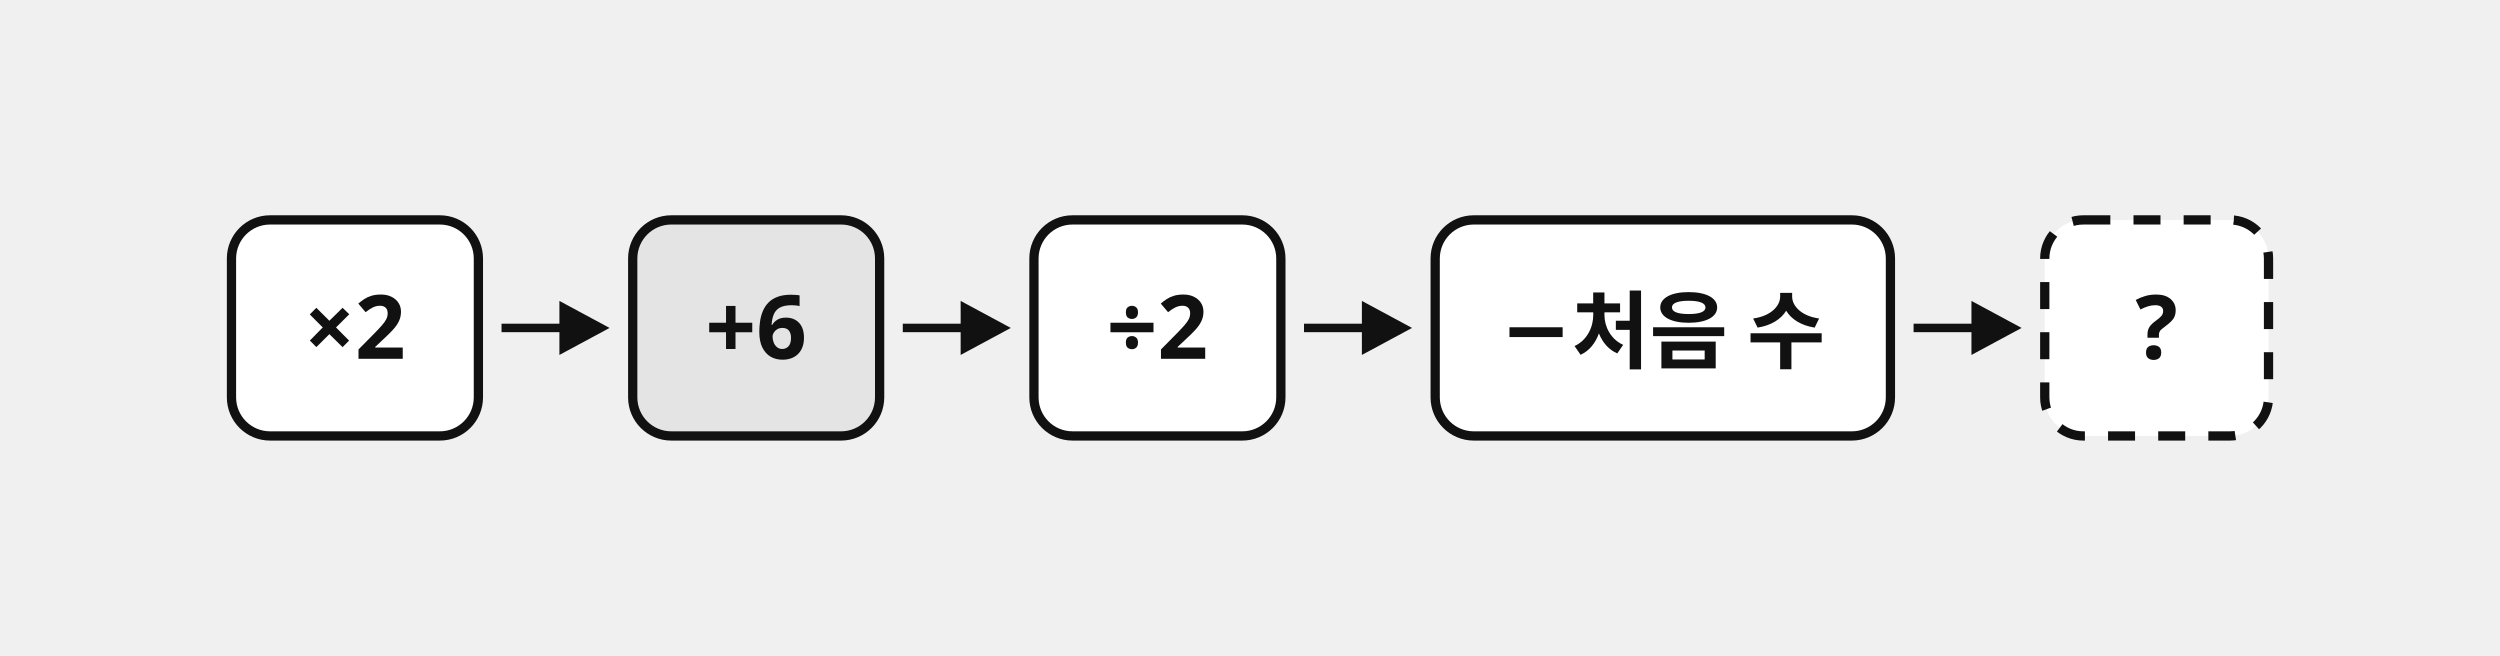
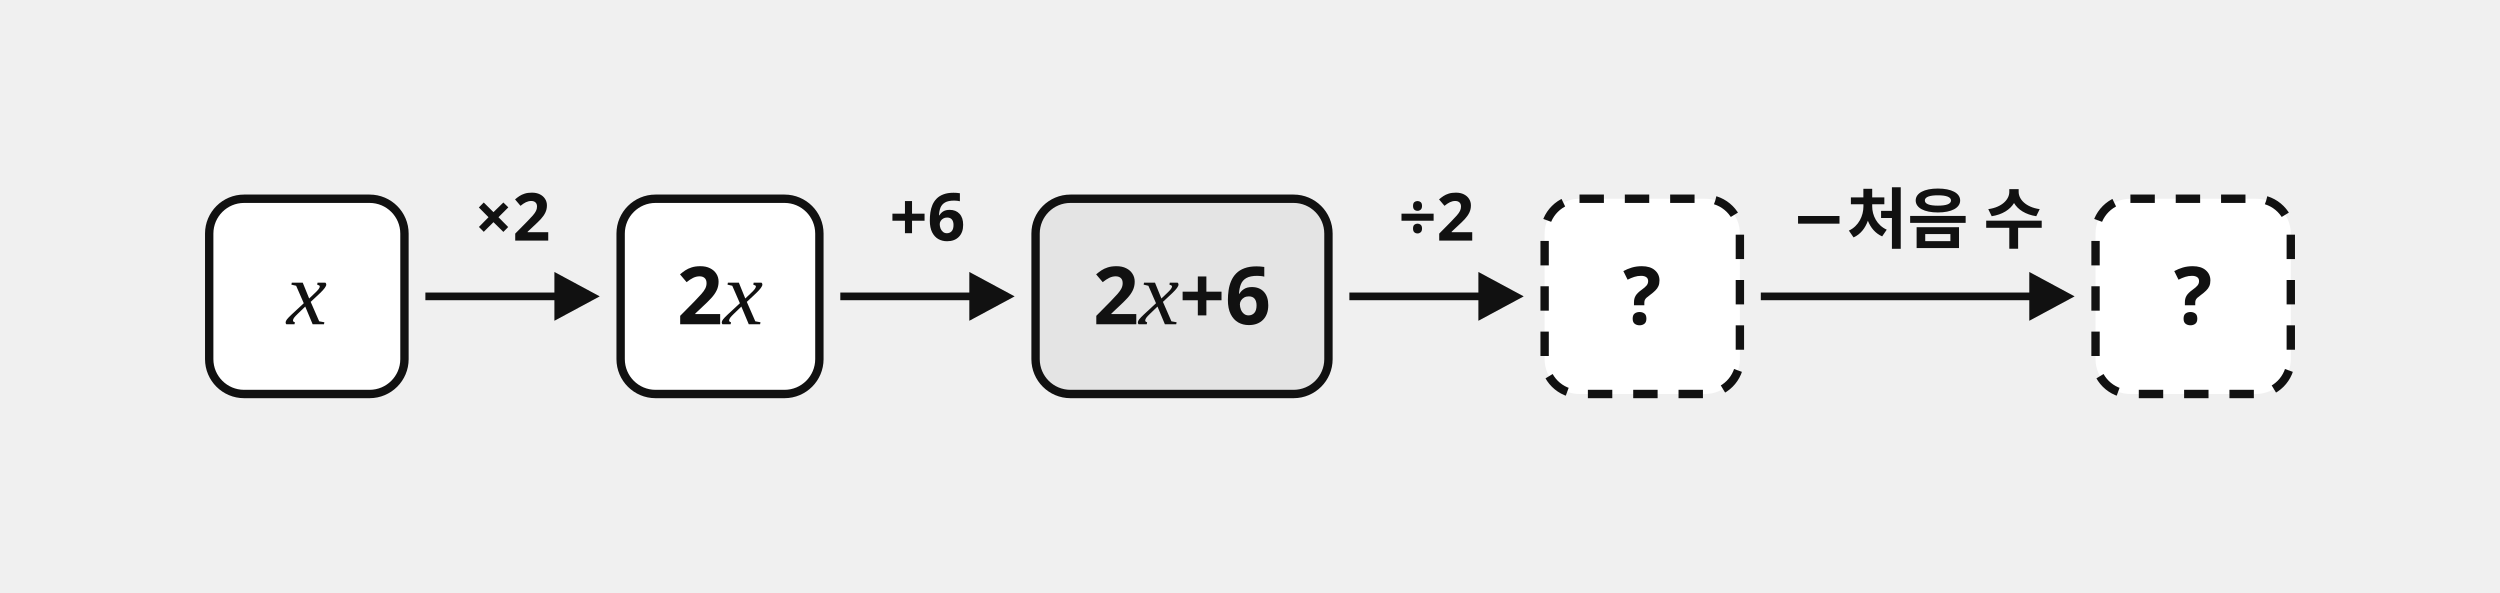
- <svg xmlns="http://www.w3.org/2000/svg" viewBox="0 0 648 170" width="648" height="170">
-   <rect x="60" y="57.0" width="64" height="56" rx="10" fill="#ffffff" stroke="#111111" stroke-width="2.4" />
-   <g transform="translate(92.0,93)">
-     <text x="0" y="0" text-anchor="middle" font-family="Pretendard, 'NanumSquareRound', sans-serif" font-size="23" font-weight="700" fill="#111111">×2</text>
+ <svg xmlns="http://www.w3.org/2000/svg" viewBox="0 0 717 170" width="717" height="170">
+   <rect x="60" y="57.0" width="56" height="56" rx="10" fill="#ffffff" stroke="#111111" stroke-width="2.4" />
+   <g transform="translate(88.0,93)">
+     <text x="0" y="0" text-anchor="middle" font-family="Pretendard, 'NanumSquareRound', sans-serif" font-size="23" font-weight="700" fill="#111111">
+       <tspan font-family="KaTeX_Math, 'Times New Roman', serif" font-style="italic" font-weight="400" font-size="26">x</tspan>
+     </text>
  </g>
-   <line x1="130" y1="85" x2="149" y2="85" stroke="#111111" stroke-width="2.2" />
-   <polygon points="158,85 145,78 145,92" fill="#111111" />
-   <rect x="164" y="57.0" width="64" height="56" rx="10" fill="#e4e4e4" stroke="#111111" stroke-width="2.4" />
-   <g transform="translate(196.0,93)">
-     <text x="0" y="0" text-anchor="middle" font-family="Pretendard, 'NanumSquareRound', sans-serif" font-size="23" font-weight="700" fill="#111111">+6</text>
+   <line x1="122" y1="85" x2="163" y2="85" stroke="#111111" stroke-width="2.2" />
+   <polygon points="172,85 159,78 159,92" fill="#111111" />
+   <g transform="translate(147.0,69)">
+     <text x="0" y="0" text-anchor="middle" font-family="Pretendard, 'NanumSquareRound', sans-serif" font-size="19" font-weight="700" fill="#111111">×2</text>
  </g>
-   <line x1="234" y1="85" x2="253" y2="85" stroke="#111111" stroke-width="2.2" />
-   <polygon points="262,85 249,78 249,92" fill="#111111" />
-   <rect x="268" y="57.0" width="64" height="56" rx="10" fill="#ffffff" stroke="#111111" stroke-width="2.4" />
-   <g transform="translate(300.0,93)">
-     <text x="0" y="0" text-anchor="middle" font-family="Pretendard, 'NanumSquareRound', sans-serif" font-size="23" font-weight="700" fill="#111111">÷2</text>
+   <rect x="178" y="57.0" width="57" height="56" rx="10" fill="#ffffff" stroke="#111111" stroke-width="2.4" />
+   <g transform="translate(206.5,93)">
+     <text x="0" y="0" text-anchor="middle" font-family="Pretendard, 'NanumSquareRound', sans-serif" font-size="23" font-weight="700" fill="#111111">2<tspan font-family="KaTeX_Math, 'Times New Roman', serif" font-style="italic" font-weight="400" font-size="26">x</tspan>
+     </text>
  </g>
-   <line x1="338" y1="85" x2="357" y2="85" stroke="#111111" stroke-width="2.2" />
-   <polygon points="366,85 353,78 353,92" fill="#111111" />
-   <rect x="372" y="57.0" width="118" height="56" rx="10" fill="#ffffff" stroke="#111111" stroke-width="2.4" />
-   <g transform="translate(431.0,93)">
-     <text x="0" y="0" text-anchor="middle" font-family="Pretendard, 'NanumSquareRound', sans-serif" font-size="22" font-weight="700" fill="#111111">−처음 수</text>
+   <line x1="241" y1="85" x2="282" y2="85" stroke="#111111" stroke-width="2.2" />
+   <polygon points="291,85 278,78 278,92" fill="#111111" />
+   <g transform="translate(266.0,69)">
+     <text x="0" y="0" text-anchor="middle" font-family="Pretendard, 'NanumSquareRound', sans-serif" font-size="19" font-weight="700" fill="#111111">+6</text>
  </g>
-   <line x1="496" y1="85" x2="515" y2="85" stroke="#111111" stroke-width="2.2" />
-   <polygon points="524,85 511,78 511,92" fill="#111111" />
-   <rect x="530" y="57.0" width="58" height="56" rx="10" fill="#ffffff" stroke="#111111" stroke-width="2.4" stroke-dasharray="7 6" />
-   <g transform="translate(559.0,93)">
+   <rect x="297" y="57.0" width="84" height="56" rx="10" fill="#e4e4e4" stroke="#111111" stroke-width="2.4" />
+   <g transform="translate(339.0,93)">
+     <text x="0" y="0" text-anchor="middle" font-family="Pretendard, 'NanumSquareRound', sans-serif" font-size="23" font-weight="700" fill="#111111">2<tspan font-family="KaTeX_Math, 'Times New Roman', serif" font-style="italic" font-weight="400" font-size="26">x</tspan>+6</text>
+   </g>
+   <line x1="387" y1="85" x2="428" y2="85" stroke="#111111" stroke-width="2.2" />
+   <polygon points="437,85 424,78 424,92" fill="#111111" />
+   <g transform="translate(412.0,69)">
+     <text x="0" y="0" text-anchor="middle" font-family="Pretendard, 'NanumSquareRound', sans-serif" font-size="19" font-weight="700" fill="#111111">÷2</text>
+   </g>
+   <rect x="443" y="57.0" width="56" height="56" rx="10" fill="#ffffff" stroke="#111111" stroke-width="2.4" stroke-dasharray="7 6" />
+   <g transform="translate(471.0,93)">
+     <text x="0" y="0" text-anchor="middle" font-family="Pretendard, 'NanumSquareRound', sans-serif" font-size="23" font-weight="700" fill="#111111">?</text>
+   </g>
+   <line x1="505" y1="85" x2="586" y2="85" stroke="#111111" stroke-width="2.2" />
+   <polygon points="595,85 582,78 582,92" fill="#111111" />
+   <g transform="translate(550.0,69)">
+     <text x="0" y="0" text-anchor="middle" font-family="Pretendard, 'NanumSquareRound', sans-serif" font-size="19" font-weight="700" fill="#111111">−처음 수</text>
+   </g>
+   <rect x="601" y="57.0" width="56" height="56" rx="10" fill="#ffffff" stroke="#111111" stroke-width="2.4" stroke-dasharray="7 6" />
+   <g transform="translate(629.0,93)">
    <text x="0" y="0" text-anchor="middle" font-family="Pretendard, 'NanumSquareRound', sans-serif" font-size="23" font-weight="700" fill="#111111">?</text>
  </g>
</svg>
